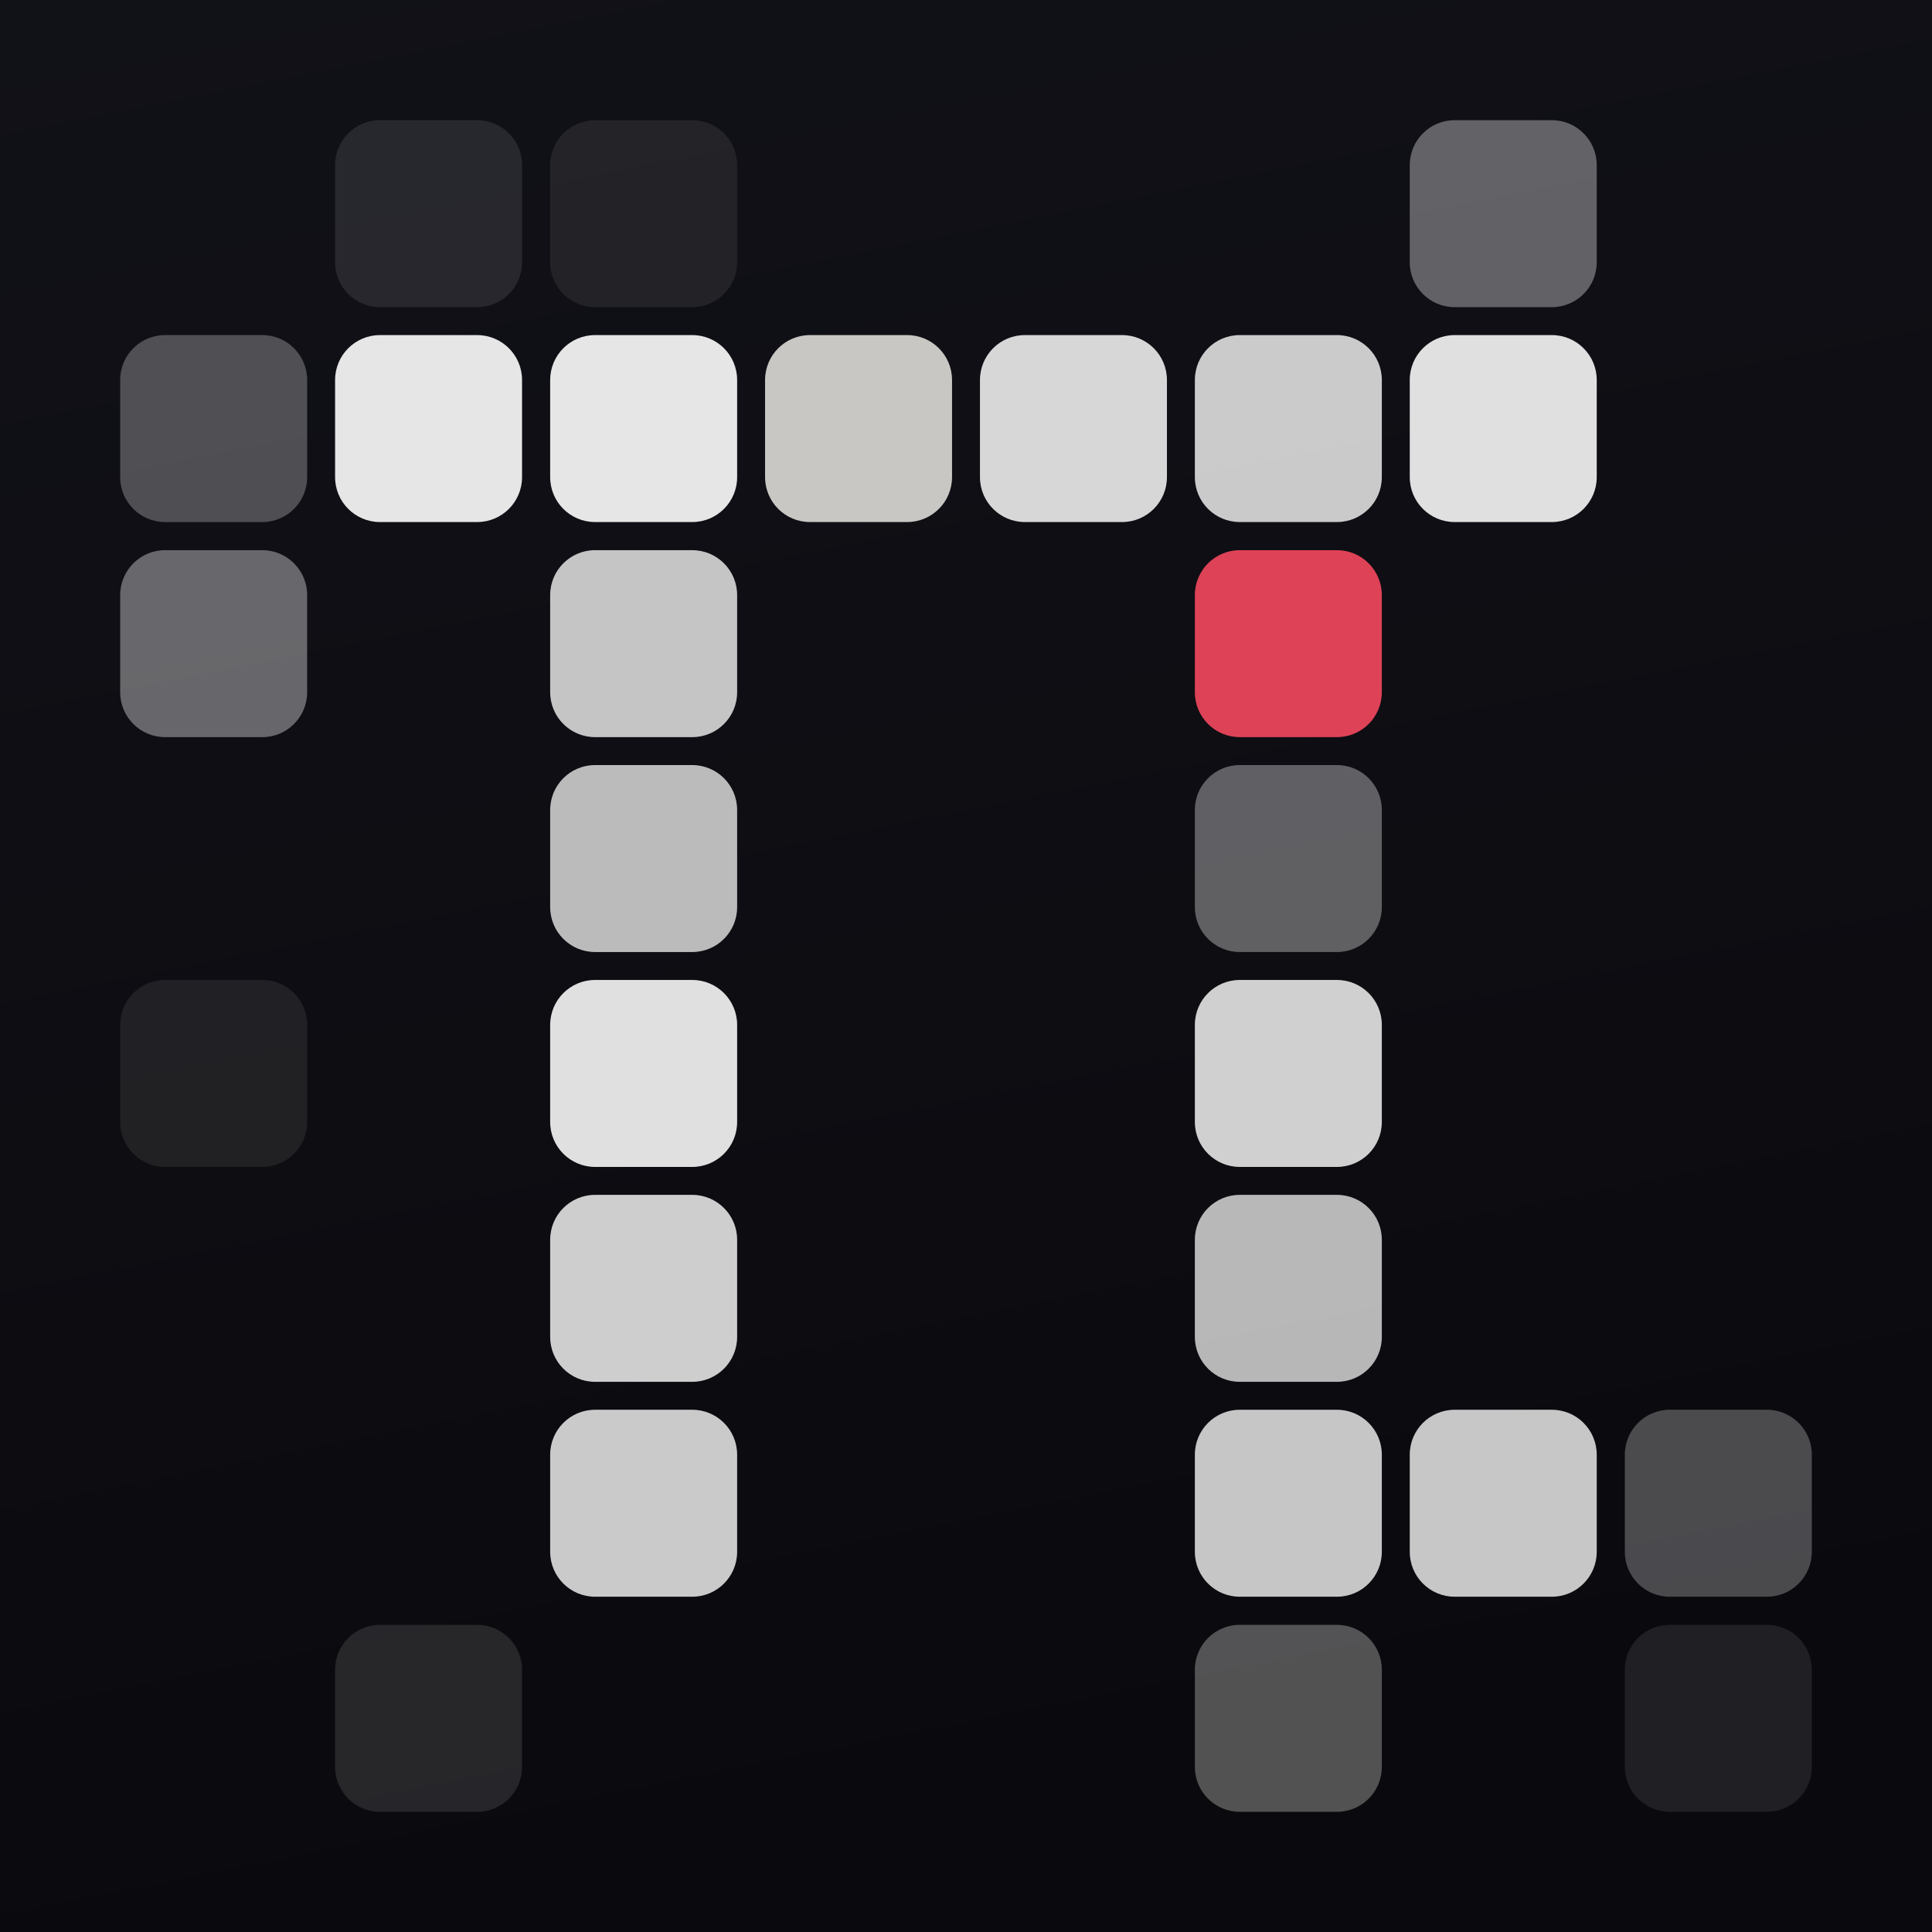
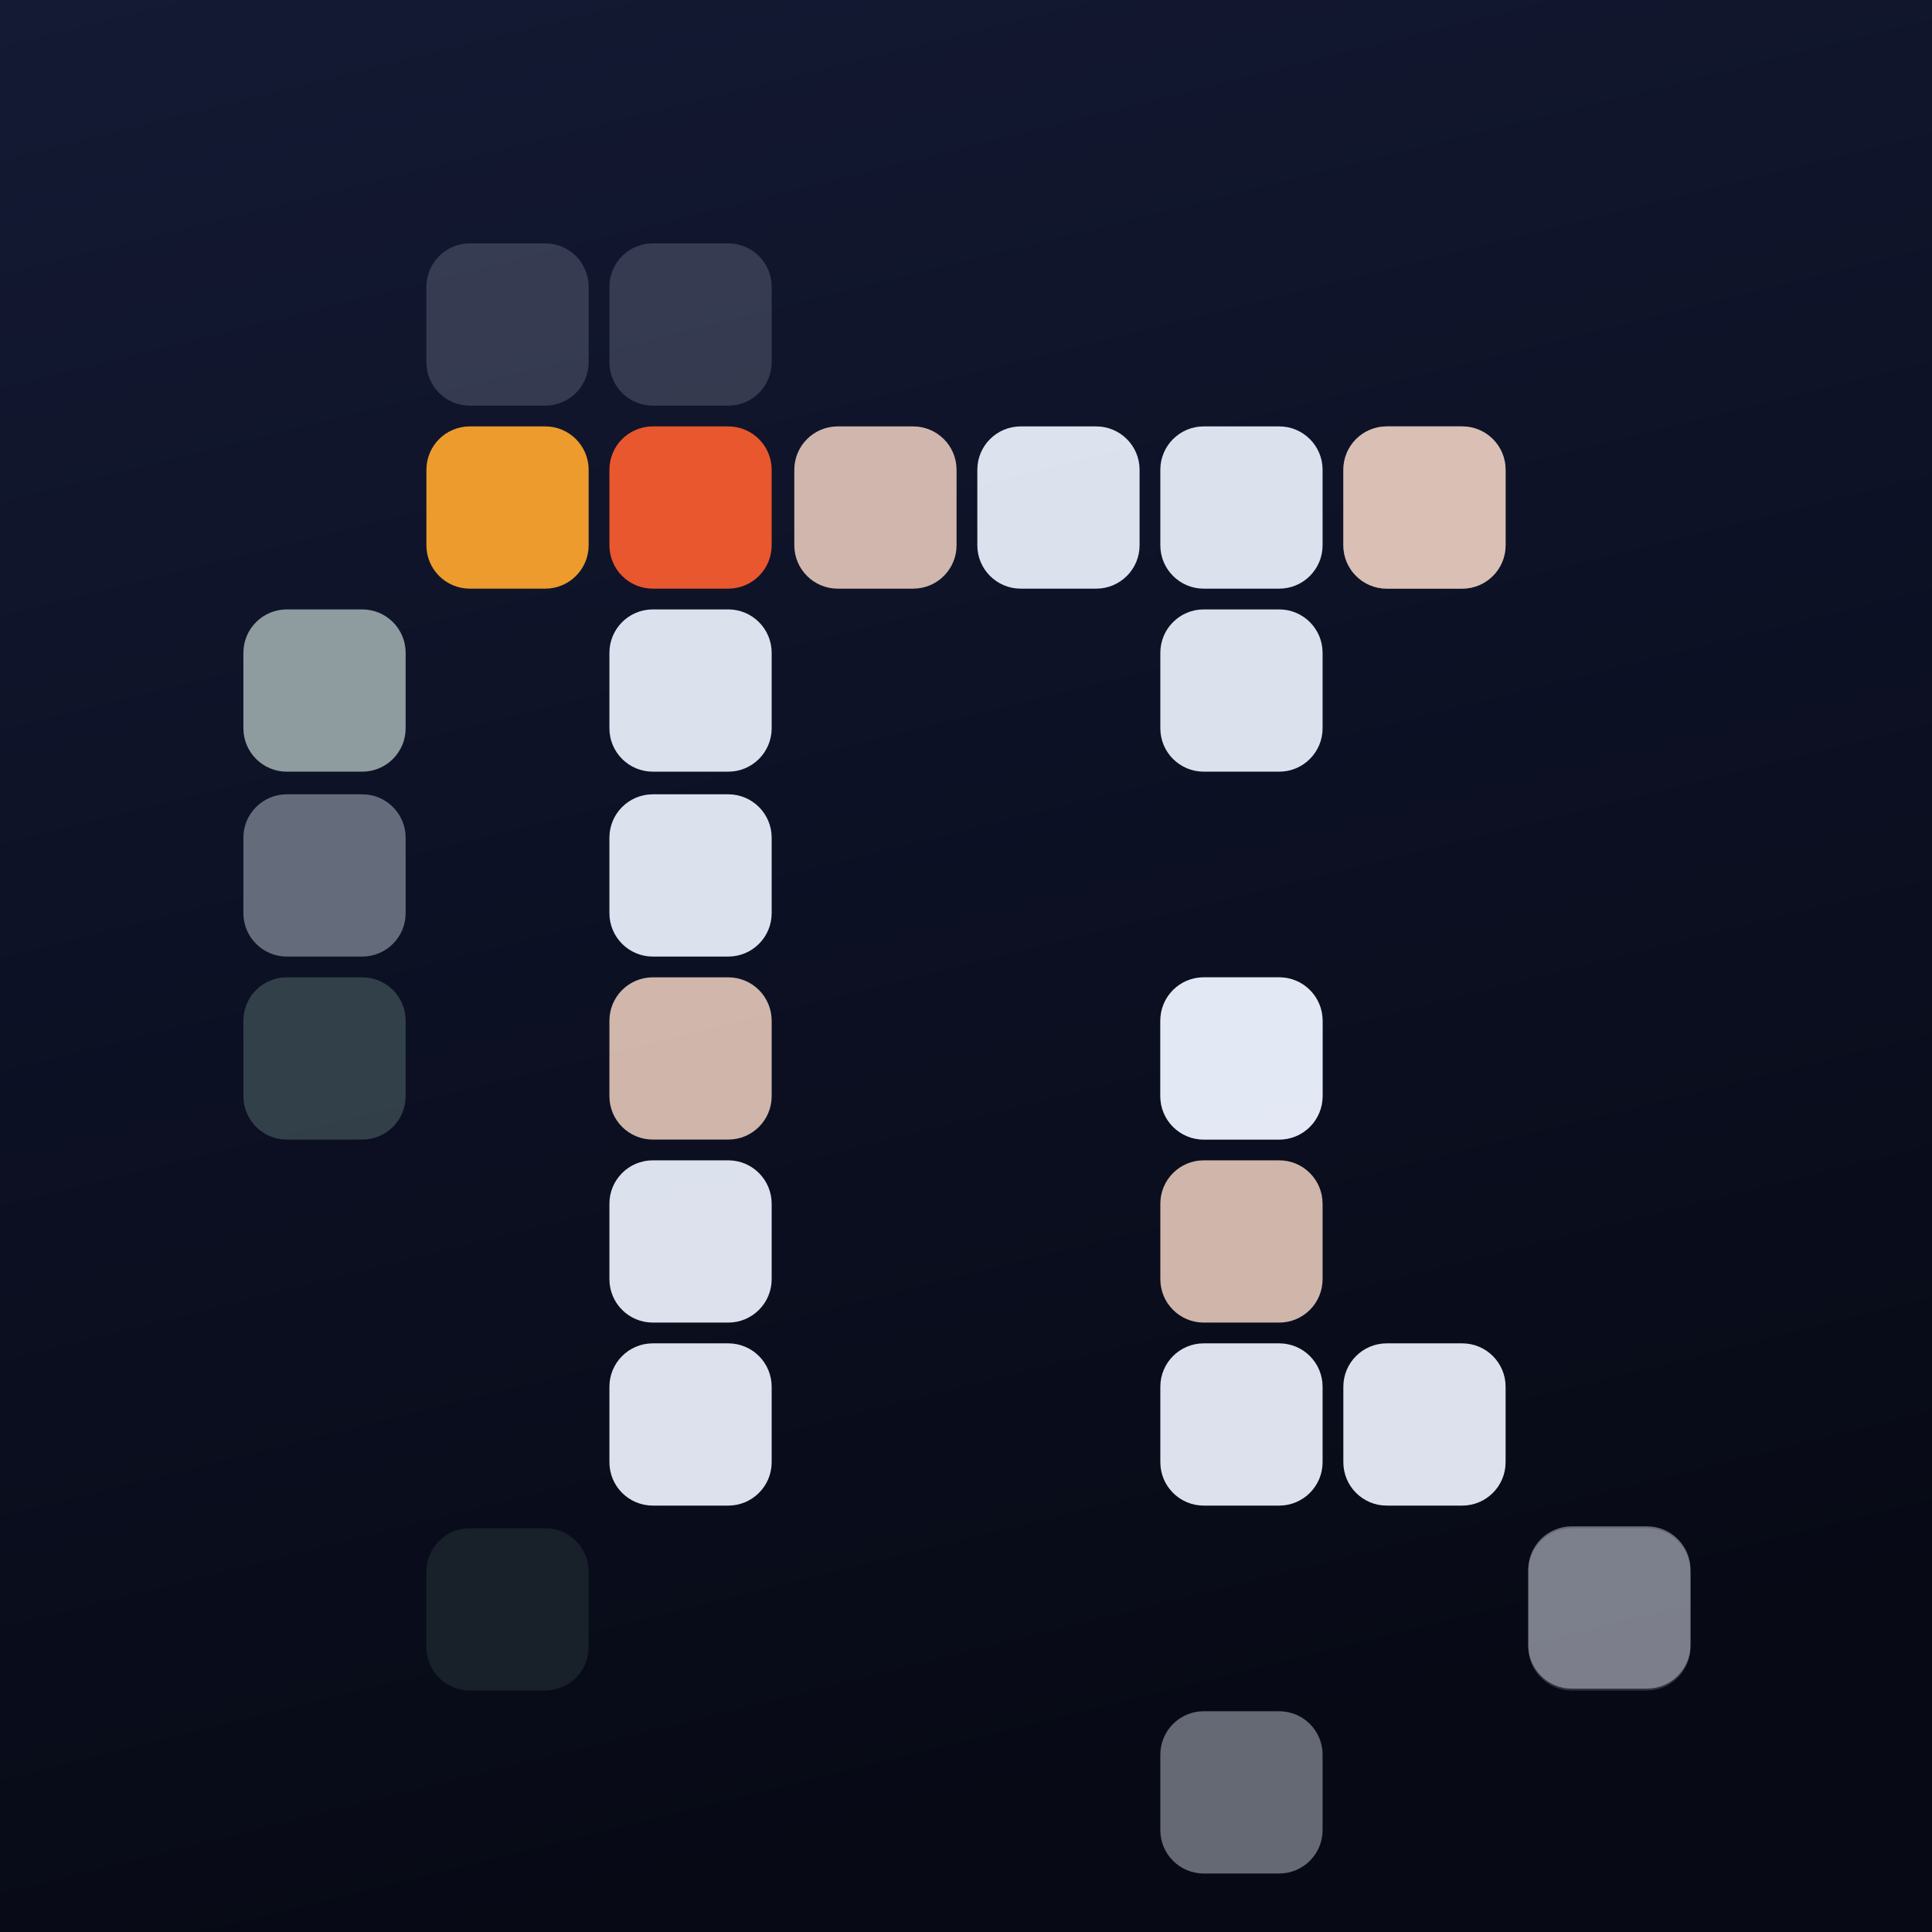
<svg xmlns="http://www.w3.org/2000/svg" viewBox="0 0 1024 1024" width="1024" height="1024">
  <defs>
-     <linearGradient id="bg" x1="0" y1="0" x2="0.2" y2="1">
-       <stop offset="0" stop-color="#111118" />
-       <stop offset="1" stop-color="#0a0a0e" />
+     <linearGradient id="bg" x1="0" y1="0" x2="0.25" y2="1">
+       <stop offset="0" stop-color="#141A34" />
+       <stop offset="0.55" stop-color="#0C1023" />
+       <stop offset="1" stop-color="#070A15" />
    </linearGradient>
  </defs>
  <rect width="1024" height="1024" fill="url(#bg)" />
-   <rect x="177.6" y="63.7" width="99.1" height="99.1" rx="23.8" fill="#f0f0f0" opacity="0.109" />
-   <rect x="291.6" y="63.7" width="99.1" height="99.1" rx="23.8" fill="#e8e5e0" opacity="0.088" />
-   <rect x="63.7" y="519.4" width="99.1" height="99.1" rx="23.8" fill="#e8e5e0" opacity="0.091" />
-   <rect x="177.6" y="861.2" width="99.1" height="99.1" rx="23.8" fill="#ebebeb" opacity="0.122" />
-   <rect x="861.2" y="861.2" width="99.1" height="99.1" rx="23.8" fill="#e0e0e0" opacity="0.105" />
-   <rect x="747.2" y="63.7" width="99.1" height="99.1" rx="23.8" fill="#f0f0f0" opacity="0.372" />
-   <rect x="63.7" y="177.6" width="99.1" height="99.1" rx="23.8" fill="#e0e0e0" opacity="0.309" />
-   <rect x="63.7" y="291.6" width="99.1" height="99.1" rx="23.8" fill="#ebebeb" opacity="0.404" />
-   <rect x="633.3" y="405.5" width="99.1" height="99.1" rx="23.8" fill="#e0e0e0" opacity="0.391" />
-   <rect x="861.2" y="747.2" width="99.1" height="99.1" rx="23.8" fill="#e0e0e0" opacity="0.298" />
-   <rect x="633.3" y="861.2" width="99.1" height="99.1" rx="23.8" fill="#e8e5e0" opacity="0.332" />
-   <rect x="177.6" y="177.6" width="99.1" height="99.1" rx="23.8" fill="#f0f0f0" opacity="0.953" />
-   <rect x="291.6" y="177.6" width="99.1" height="99.1" rx="23.8" fill="#ebebeb" opacity="0.978" />
-   <rect x="405.5" y="177.6" width="99.1" height="99.1" rx="23.8" fill="#e8e5e0" opacity="0.858" />
-   <rect x="519.4" y="177.6" width="99.1" height="99.1" rx="23.8" fill="#ebebeb" opacity="0.908" />
-   <rect x="633.3" y="177.6" width="99.1" height="99.1" rx="23.8" fill="#f0f0f0" opacity="0.829" />
-   <rect x="747.2" y="177.6" width="99.1" height="99.1" rx="23.8" fill="#ebebeb" opacity="0.948" />
-   <rect x="291.6" y="291.6" width="99.1" height="99.1" rx="23.8" fill="#e0e0e0" opacity="0.870" />
-   <rect x="291.6" y="405.5" width="99.1" height="99.1" rx="23.8" fill="#e0e0e0" opacity="0.825" />
-   <rect x="291.6" y="519.4" width="99.1" height="99.1" rx="23.8" fill="#e0e0e0" opacity="0.999" />
-   <rect x="633.3" y="519.4" width="99.1" height="99.1" rx="23.8" fill="#d0d0d0" opacity="0.998" />
-   <rect x="291.6" y="633.3" width="99.1" height="99.1" rx="23.8" fill="#f0f0f0" opacity="0.851" />
-   <rect x="633.3" y="633.3" width="99.1" height="99.1" rx="23.8" fill="#d0d0d0" opacity="0.873" />
-   <rect x="291.6" y="747.2" width="99.1" height="99.1" rx="23.8" fill="#e0e0e0" opacity="0.898" />
-   <rect x="633.3" y="747.2" width="99.1" height="99.1" rx="23.8" fill="#d0d0d0" opacity="0.944" />
-   <rect x="747.2" y="747.2" width="99.1" height="99.1" rx="23.8" fill="#e0e0e0" opacity="0.881" />
-   <rect x="633.3" y="291.6" width="99.1" height="99.1" rx="23.8" fill="#e8445a" opacity="0.950" />
+   <g opacity="0.18">
+     <rect x="226" y="129" width="86" height="86" rx="23" fill="#DDE4F2" />
+     <rect x="323" y="129" width="86" height="86" rx="23" fill="#DDE4F2" />
+     <rect x="810" y="810" width="86" height="86" rx="23" fill="#DDE4F2" />
+   </g>
+   <g opacity="0.42">
+     <rect x="712" y="226" width="86" height="86" rx="23" fill="#E7ECF7" />
+     <rect x="615" y="518" width="86" height="86" rx="23" fill="#E7ECF7" />
+     <rect x="810" y="809" width="86" height="86" rx="23" fill="#E7ECF7" />
+     <rect x="615" y="907" width="86" height="86" rx="23" fill="#E7ECF7" />
+   </g>
+   <rect x="129" y="323" width="86" height="86" rx="23" fill="#A9BAB9" opacity="0.82" />
+   <rect x="129" y="421" width="86" height="86" rx="23" fill="#7F8794" opacity="0.76" />
+   <rect x="129" y="518" width="86" height="86" rx="23" fill="#42545A" opacity="0.70" />
+   <rect x="226" y="810" width="86" height="86" rx="23" fill="#202B32" opacity="0.66" />
+   <g opacity="0.92">
+     <rect x="518" y="226" width="86" height="86" rx="23" fill="#EEF3FF" />
+     <rect x="615" y="226" width="86" height="86" rx="23" fill="#EEF3FF" />
+     <rect x="323" y="323" width="86" height="86" rx="23" fill="#EEF3FF" />
+     <rect x="615" y="323" width="86" height="86" rx="23" fill="#EEF3FF" />
+     <rect x="323" y="421" width="86" height="86" rx="23" fill="#EEF3FF" />
+     <rect x="615" y="518" width="86" height="86" rx="23" fill="#EEF3FF" />
+     <rect x="323" y="615" width="86" height="86" rx="23" fill="#EEF3FF" />
+     <rect x="323" y="712" width="86" height="86" rx="23" fill="#EEF3FF" />
+     <rect x="615" y="712" width="86" height="86" rx="23" fill="#EEF3FF" />
+     <rect x="712" y="712" width="86" height="86" rx="23" fill="#EEF3FF" />
+   </g>
+   <g opacity="0.9">
+     <rect x="421" y="226" width="86" height="86" rx="23" fill="#E5C8BA" />
+     <rect x="712" y="226" width="86" height="86" rx="23" fill="#E5C8BA" />
+     <rect x="323" y="518" width="86" height="86" rx="23" fill="#E5C8BA" />
+     <rect x="615" y="615" width="86" height="86" rx="23" fill="#E5C8BA" />
+   </g>
+   <g opacity="0.96">
+     <rect x="226" y="226" width="86" height="86" rx="23" fill="#F5A02C" />
+     <rect x="323" y="226" width="86" height="86" rx="23" fill="#F05A2D" />
+   </g>
</svg>
